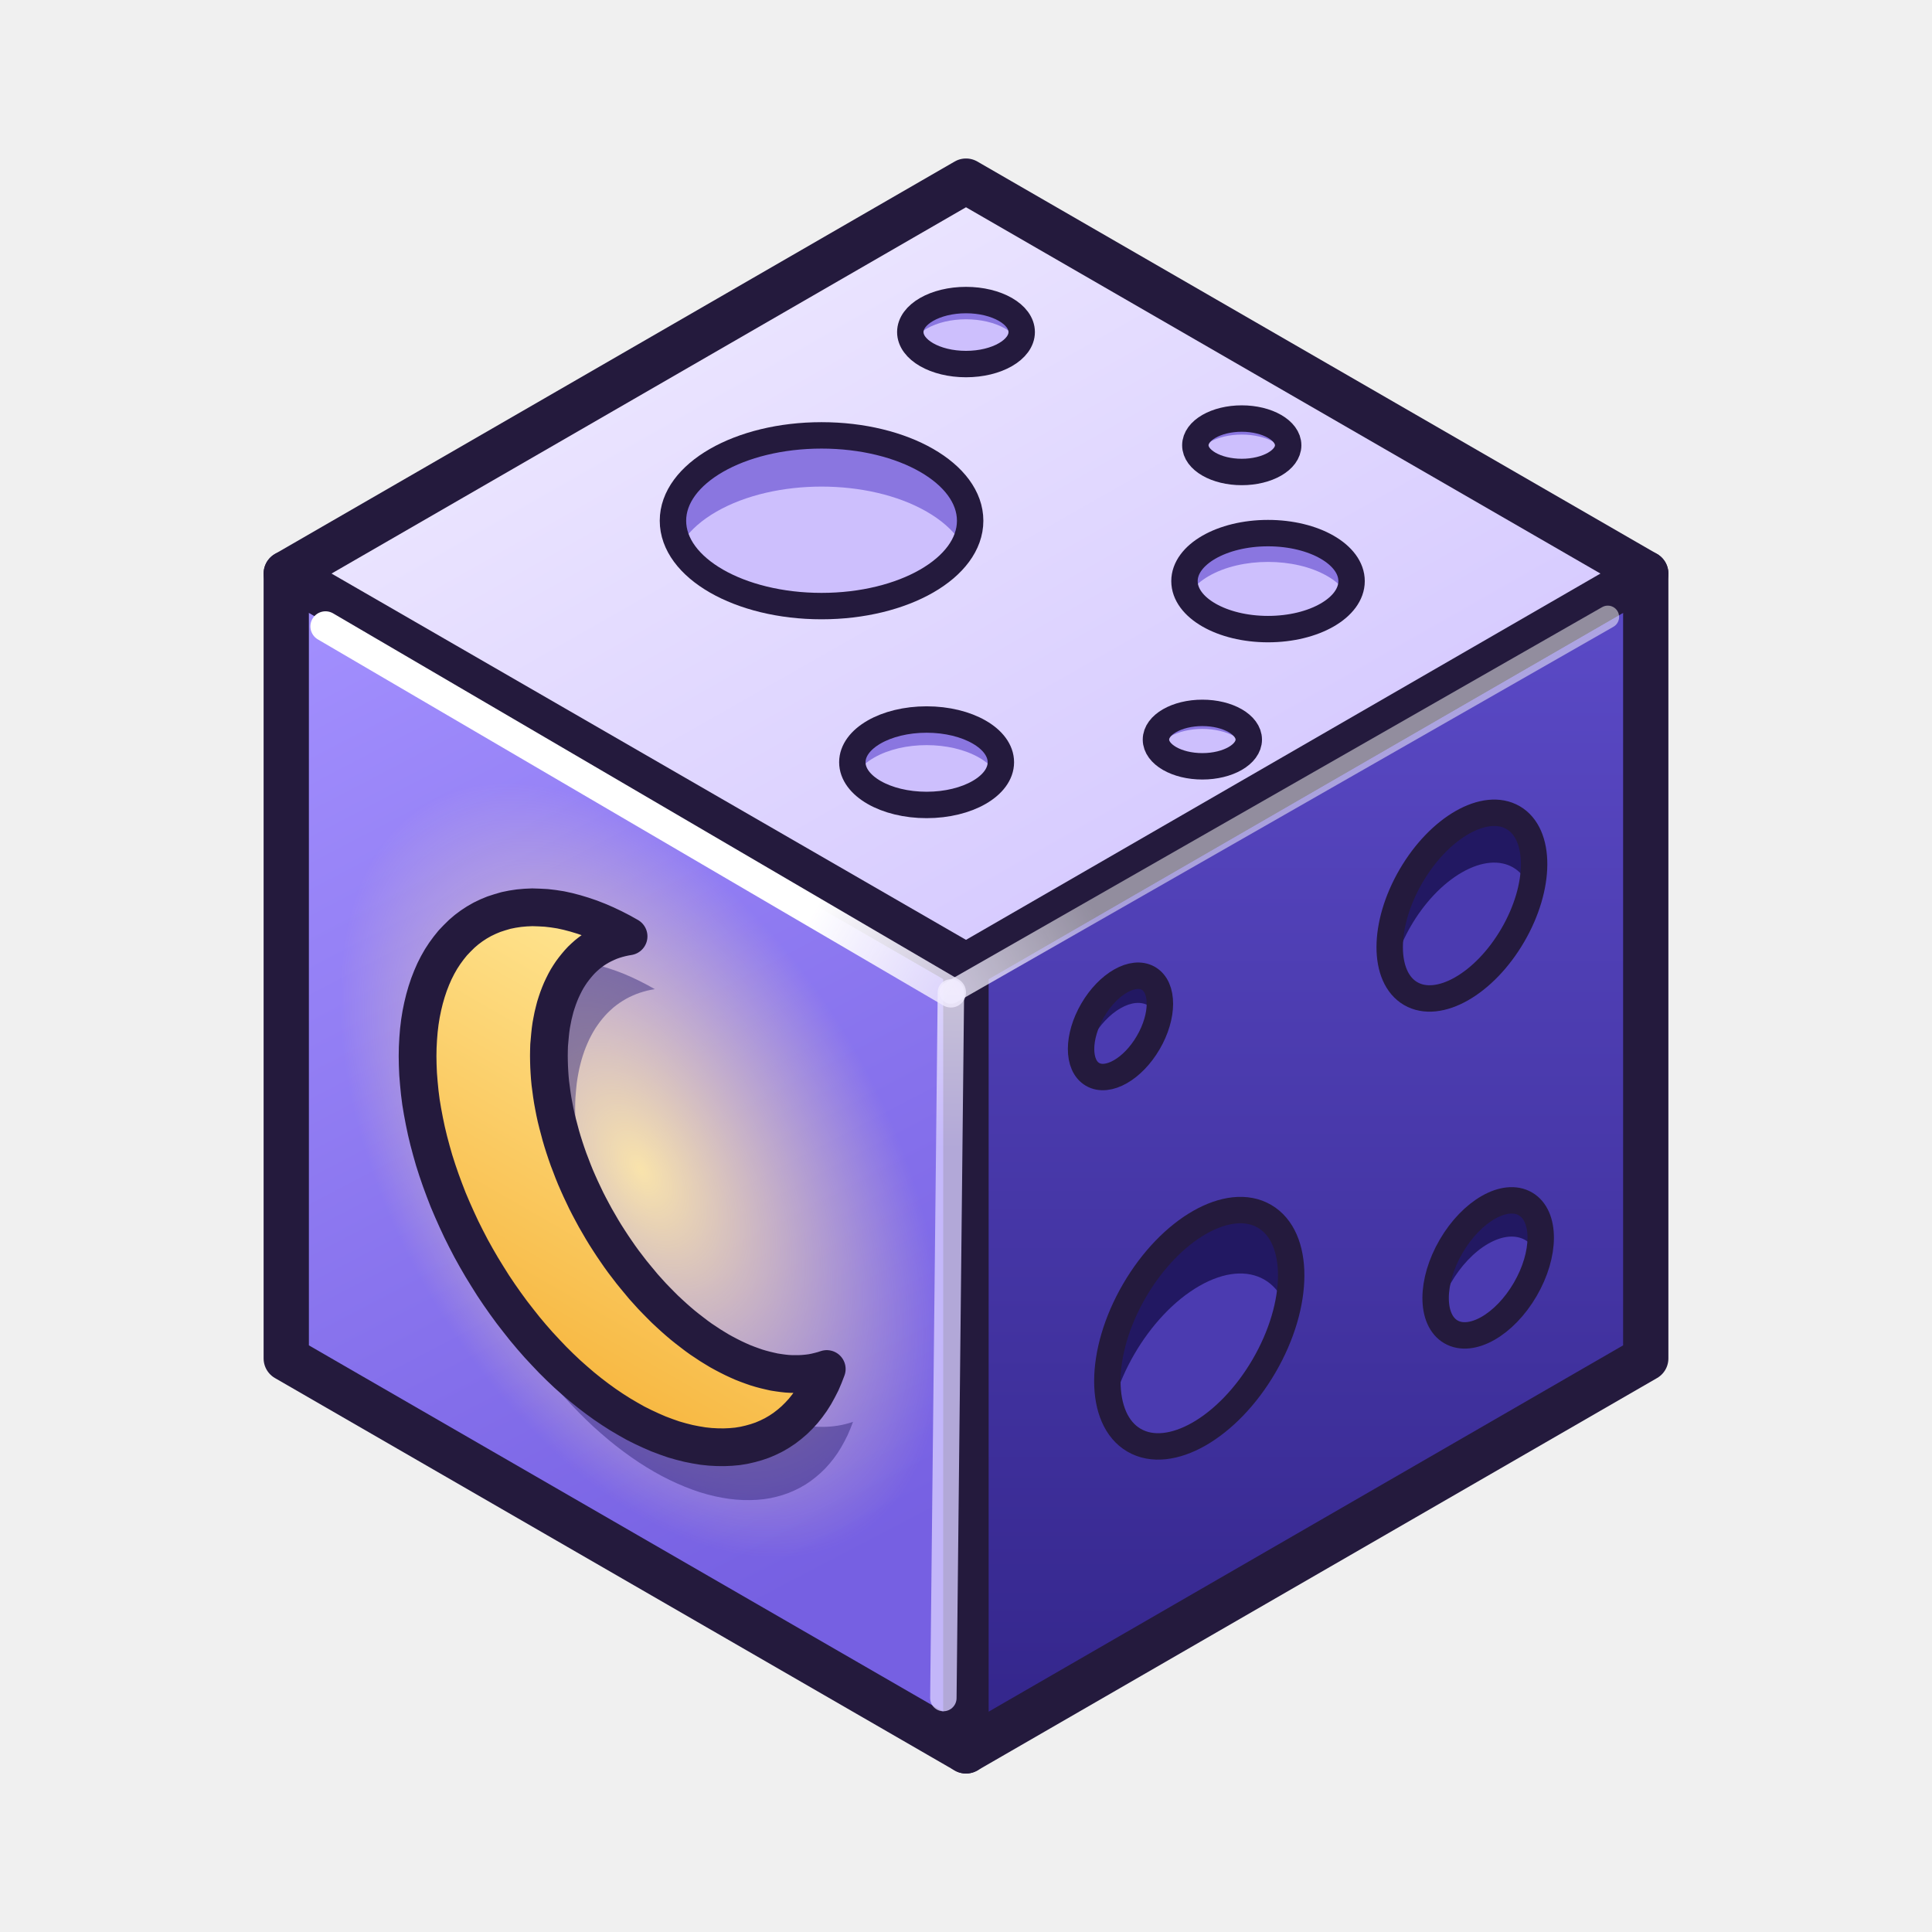
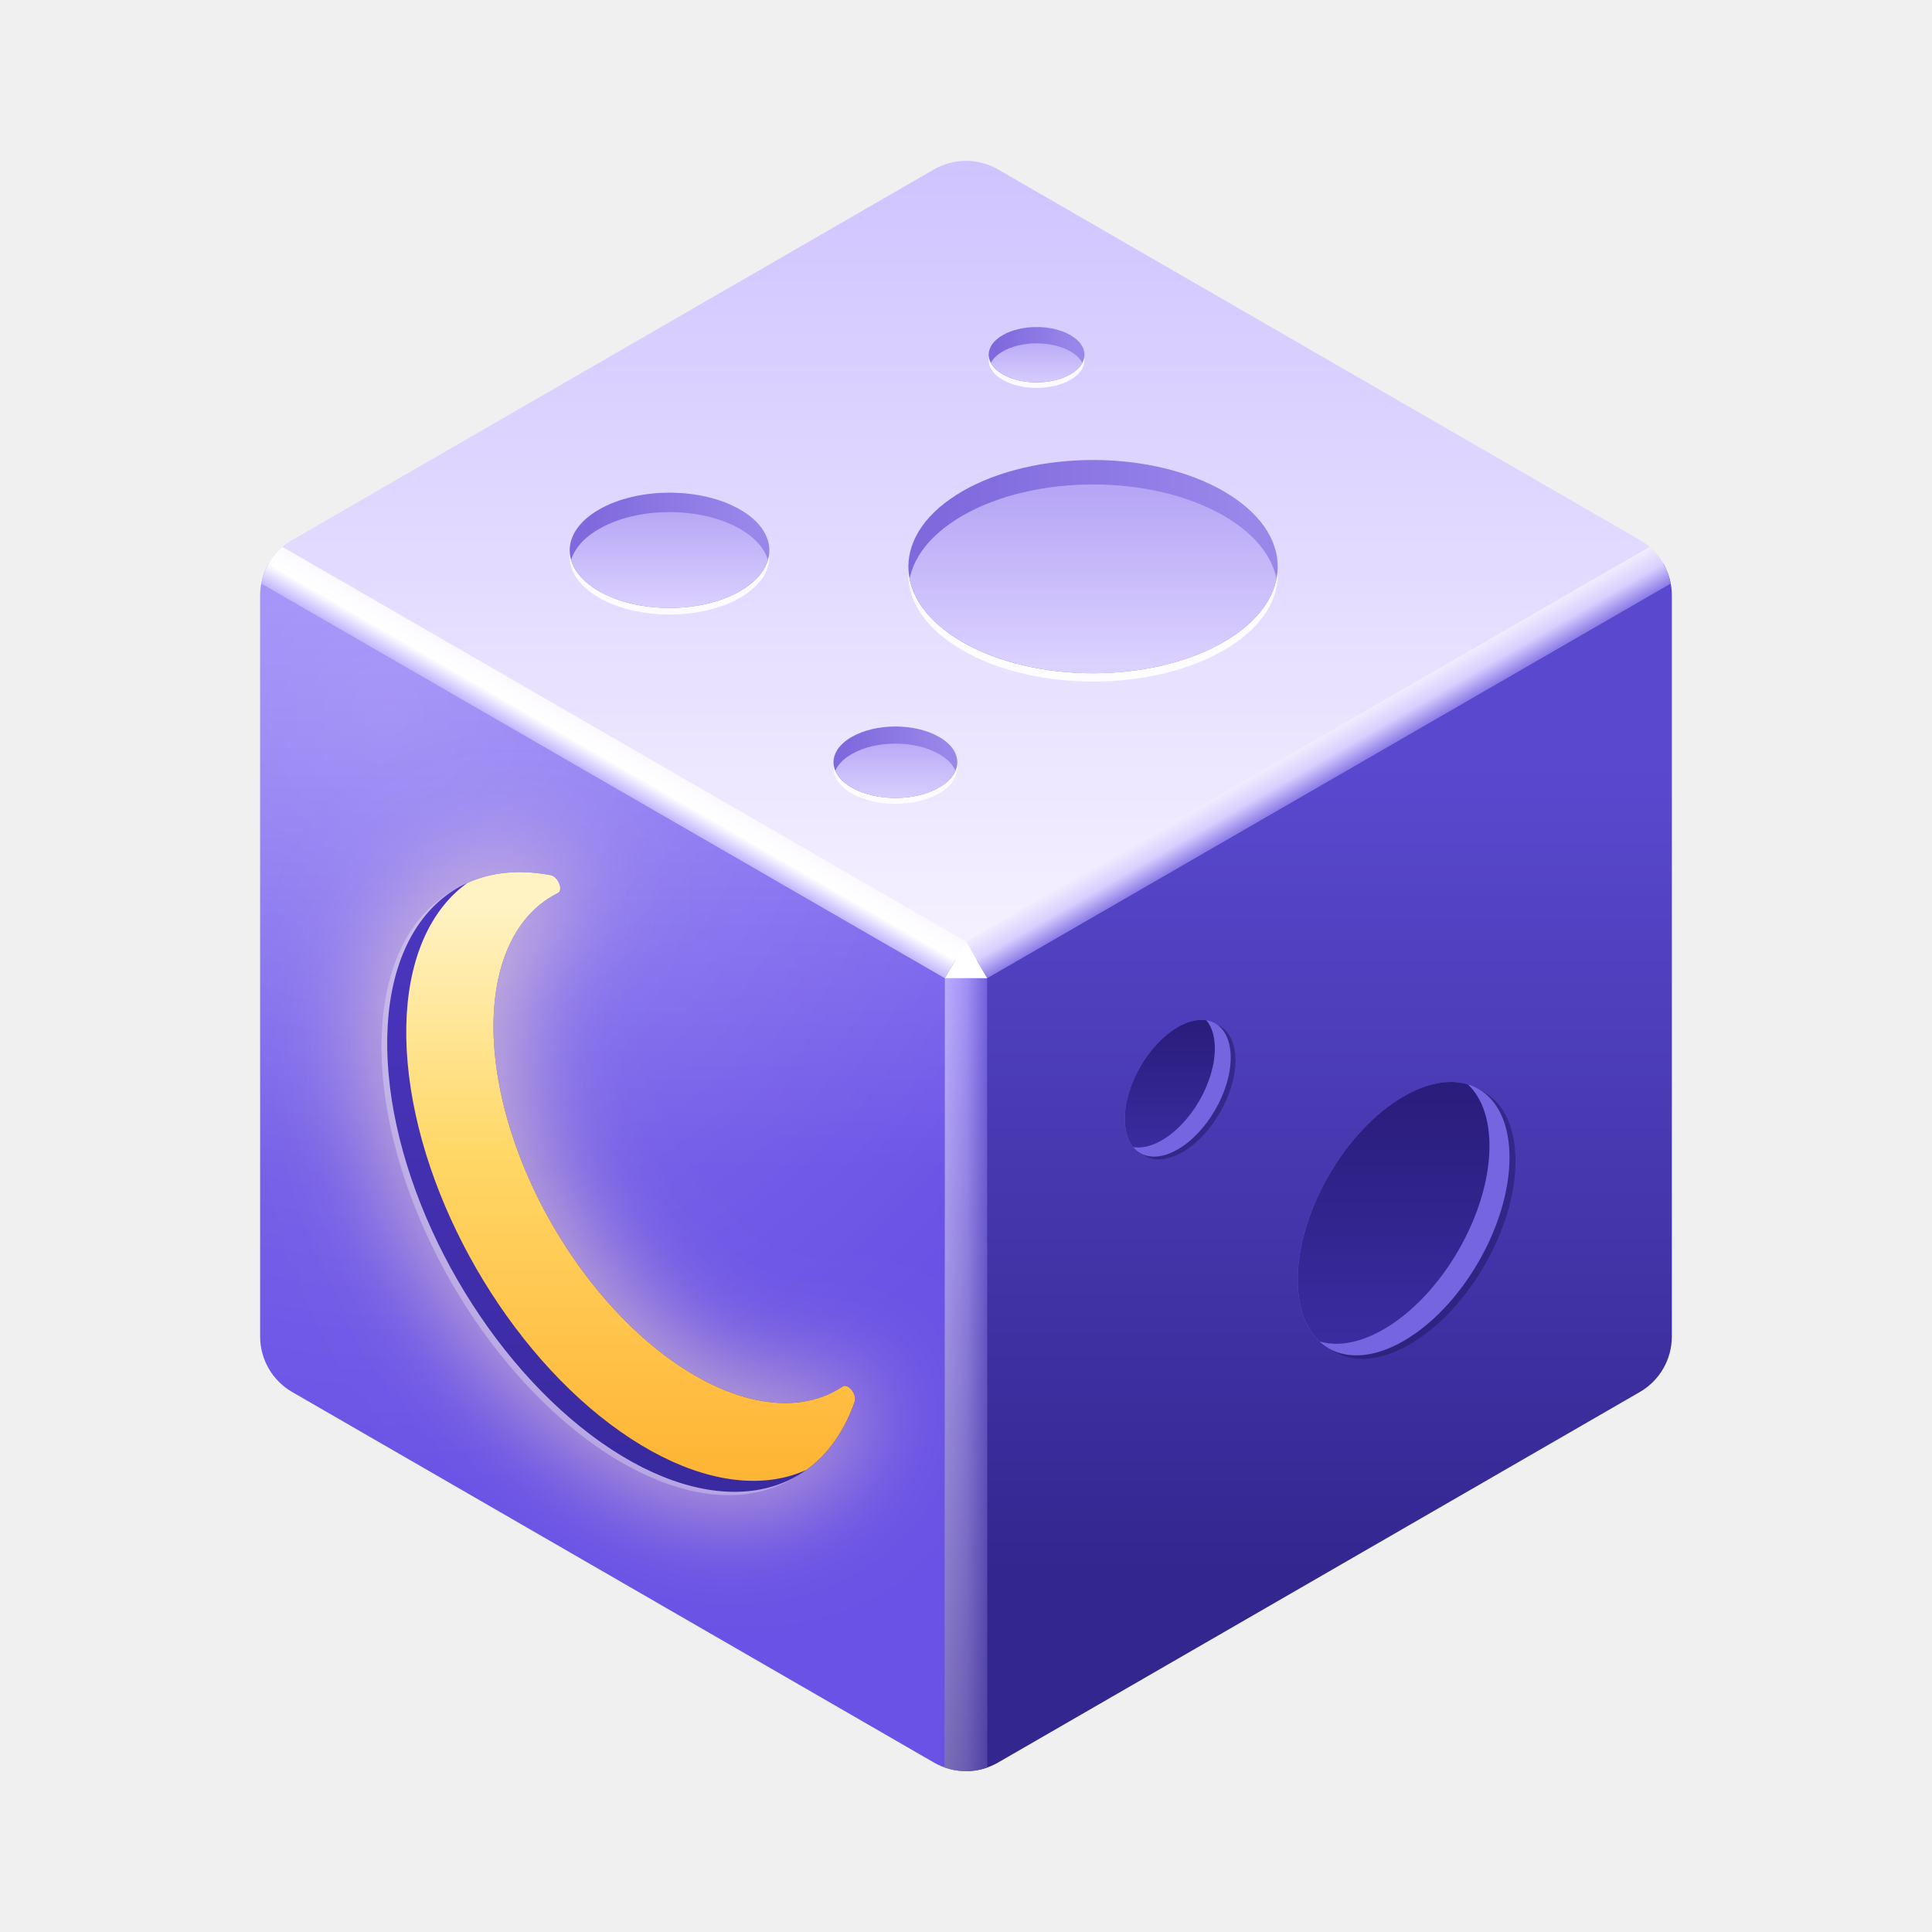
- <svg xmlns="http://www.w3.org/2000/svg" viewBox="0 0 256 256" width="256" height="256">
+ <svg xmlns="http://www.w3.org/2000/svg" viewBox="0 0 1024 1024" width="1024" height="1024">
  <defs>
-     <linearGradient id="t" x1="0" y1="0" x2="1" y2="1">
-       <stop offset="0" stop-color="#f4f0ff" />
-       <stop offset="1" stop-color="#cdbfff" />
+     <clipPath id="sil">
+       <path d="M495 89.81A34 34 0 0 1 529 89.81L869.12 286.19A34 34 0 0 1 886.12 315.63L886.12 708.37A34 34 0 0 1 869.12 737.81L529 934.19A34 34 0 0 1 495 934.19L154.88 737.81A34 34 0 0 1 137.88 708.37L137.88 315.63A34 34 0 0 1 154.88 286.19Z" />
+     </clipPath>
+     <linearGradient id="gt" gradientUnits="userSpaceOnUse" x1="512" y1="80" x2="512" y2="512">
+       <stop offset="0" stop-color="#cfc3ff" />
+       <stop offset="1" stop-color="#f6f2ff" />
    </linearGradient>
-     <linearGradient id="l" x1="0" y1="0" x2=".3" y2="1">
-       <stop offset="0" stop-color="#a491ff" />
-       <stop offset="1" stop-color="#7660e2" />
+     <linearGradient id="gl" gradientUnits="userSpaceOnUse" x1="324.94" y1="188" x2="324.94" y2="620">
+       <stop offset="0" stop-color="#a593ff" />
+       <stop offset="1" stop-color="#6a52e6" />
    </linearGradient>
-     <linearGradient id="r" x1="0" y1="0" x2="0" y2="1">
-       <stop offset="0" stop-color="#5c4bc8" />
-       <stop offset="1" stop-color="#33258a" />
+     <linearGradient id="gr" gradientUnits="userSpaceOnUse" x1="699.06" y1="404" x2="699.06" y2="836">
+       <stop offset="0" stop-color="#5a49cf" />
+       <stop offset="1" stop-color="#33268f" />
    </linearGradient>
-     <radialGradient id="glow">
-       <stop offset="0" stop-color="#ffe9a8" stop-opacity=".95" />
-       <stop offset="1" stop-color="#ffe9a8" stop-opacity="0" />
+     <radialGradient id="sheen" gradientUnits="userSpaceOnUse" cx="205.22" cy="378.08" r="410.4">
+       <stop offset="0" stop-color="#ffffff" stop-opacity="0.22" />
+       <stop offset="1" stop-color="#ffffff" stop-opacity="0" />
    </radialGradient>
-     <linearGradient id="mg" gradientUnits="userSpaceOnUse" gradientTransform="matrix(0.87 0.5 0 1 37.93 76)" x1="0" y1="22" x2="0" y2="86">
-       <stop offset="0" stop-color="#ffe591" />
-       <stop offset="1" stop-color="#f7b740" />
+     <clipPath id="ct0">
+       <path d="M510.13 260.36C548.35 238.29 610.33 238.29 648.55 260.36C686.78 282.43 686.78 318.21 648.55 340.28C610.33 362.35 548.35 362.35 510.13 340.28C471.9 318.21 471.9 282.43 510.13 260.36Z" />
+     </clipPath>
+     <linearGradient id="cf0" gradientUnits="userSpaceOnUse" x1="579.34" y1="260.36" x2="579.34" y2="353.24">
+       <stop offset="0" stop-color="#b6a6f5" />
+       <stop offset="1" stop-color="#dcd2ff" />
    </linearGradient>
-     <radialGradient id="sh">
-       <stop offset="0" stop-color="#241a3d" stop-opacity=".4" />
-       <stop offset="1" stop-color="#241a3d" stop-opacity="0" />
-     </radialGradient>
-     <linearGradient id="g1" gradientUnits="userSpaceOnUse" x1="126" y1="131.5" x2="43.13" y2="83">
-       <stop offset="0" stop-color="#f1ecff" stop-opacity=".8" />
-       <stop offset=".22" stop-color="#fff" stop-opacity="1" />
+     <linearGradient id="cw0" gradientUnits="userSpaceOnUse" x1="499.42" y1="300.32" x2="659.26" y2="300.32">
+       <stop offset="0" stop-color="#7f69dd" />
+       <stop offset="1" stop-color="#9a87ea" />
    </linearGradient>
-     <linearGradient id="g2" gradientUnits="userSpaceOnUse" x1="126" y1="131.5" x2="213.04" y2="81.75">
-       <stop offset="0" stop-color="#f1ecff" stop-opacity=".8" />
-       <stop offset=".22" stop-color="#fff" stop-opacity="0.5" />
+     <clipPath id="ct1">
+       <path d="M317.46 270.08C338.12 258.15 371.62 258.15 392.28 270.08C412.94 282.01 412.94 301.35 392.28 313.28C371.62 325.21 338.12 325.21 317.46 313.28C296.79 301.35 296.79 282.01 317.46 270.08Z" />
+     </clipPath>
+     <linearGradient id="cf1" gradientUnits="userSpaceOnUse" x1="354.87" y1="270.08" x2="354.87" y2="323.56">
+       <stop offset="0" stop-color="#b6a6f5" />
+       <stop offset="1" stop-color="#dcd2ff" />
    </linearGradient>
-     <linearGradient id="g3" gradientUnits="userSpaceOnUse" x1="126" y1="131.5" x2="125" y2="225">
-       <stop offset="0" stop-color="#f1ecff" stop-opacity=".8" />
-       <stop offset=".22" stop-color="#d6ccff" stop-opacity="0.8" />
+     <linearGradient id="cw1" gradientUnits="userSpaceOnUse" x1="311.67" y1="291.68" x2="398.07" y2="291.68">
+       <stop offset="0" stop-color="#7f69dd" />
+       <stop offset="1" stop-color="#9a87ea" />
+     </linearGradient>
+     <clipPath id="ct2">
+       <path d="M451.39 390.61C464.2 383.21 484.97 383.21 497.78 390.61C510.59 398 510.59 410 497.78 417.39C484.97 424.79 464.2 424.79 451.39 417.39C438.58 410 438.58 398 451.39 390.61Z" />
+     </clipPath>
+     <linearGradient id="cf2" gradientUnits="userSpaceOnUse" x1="474.59" y1="390.61" x2="474.59" y2="426.47">
+       <stop offset="0" stop-color="#b6a6f5" />
+       <stop offset="1" stop-color="#dcd2ff" />
+     </linearGradient>
+     <linearGradient id="cw2" gradientUnits="userSpaceOnUse" x1="447.8" y1="404" x2="501.37" y2="404">
+       <stop offset="0" stop-color="#7f69dd" />
+       <stop offset="1" stop-color="#9a87ea" />
+     </linearGradient>
+     <clipPath id="ct3">
+       <path d="M531.45 177.63C541.37 171.91 557.45 171.91 567.37 177.63C577.29 183.36 577.29 192.64 567.37 198.37C557.45 204.09 541.37 204.09 531.45 198.37C521.54 192.64 521.54 183.36 531.45 177.63Z" />
+     </clipPath>
+     <linearGradient id="cf3" gradientUnits="userSpaceOnUse" x1="549.41" y1="177.63" x2="549.41" y2="207.01">
+       <stop offset="0" stop-color="#b6a6f5" />
+       <stop offset="1" stop-color="#dcd2ff" />
+     </linearGradient>
+     <linearGradient id="cw3" gradientUnits="userSpaceOnUse" x1="528.68" y1="188" x2="570.15" y2="188">
+       <stop offset="0" stop-color="#7f69dd" />
+       <stop offset="1" stop-color="#9a87ea" />
+     </linearGradient>
+     <clipPath id="cr0">
+       <path d="M800.07 613.52C800.07 649.31 774.95 692.83 743.96 710.72C712.96 728.61 687.84 714.11 687.84 678.32C687.84 642.53 712.96 599.01 743.96 581.12C774.95 563.23 800.07 577.73 800.07 613.52Z" />
+     </clipPath>
+     <linearGradient id="rf0" gradientUnits="userSpaceOnUse" x1="743.96" y1="581.12" x2="743.96" y2="710.72">
+       <stop offset="0" stop-color="#2a1d7c" />
+       <stop offset="1" stop-color="#3a2ca0" />
+     </linearGradient>
+     <clipPath id="cr1">
+       <path d="M652.3 560.6C652.3 578.49 639.73 600.25 624.24 609.2C608.74 618.15 596.18 610.89 596.18 593C596.18 575.11 608.74 553.35 624.24 544.4C639.73 535.45 652.3 542.71 652.3 560.6Z" />
+     </clipPath>
+     <linearGradient id="rf1" gradientUnits="userSpaceOnUse" x1="624.24" y1="544.4" x2="624.24" y2="609.2">
+       <stop offset="0" stop-color="#2a1d7c" />
+       <stop offset="1" stop-color="#3a2ca0" />
+     </linearGradient>
+     <clipPath id="lf">
+       <polygon points="512,512 137.88,296 137.88,728 512,944" />
+     </clipPath>
+     <filter id="bloom" x="0" y="0" width="1024" height="1024" filterUnits="userSpaceOnUse">
+       <feGaussianBlur stdDeviation="28.08" />
+     </filter>
+     <clipPath id="cm">
+       <path d="M292.01 463.88C235.34 453.08 199.53 496.94 205.96 569.26C212.39 641.59 259.32 722.88 318.74 764.61C378.16 806.34 434.04 797.26 453.03 742.78C453.59 741.17 452.91 738.66 451.39 736.75C449.88 734.83 447.94 734.04 446.74 734.84C420.13 752.61 379.96 743.1 342.04 710.06C304.12 677.01 274.51 625.72 264.85 576.36C255.2 527 267.05 487.46 295.74 473.3C297.03 472.66 297.31 470.58 296.41 468.31C295.51 466.04 293.68 464.2 292.01 463.88Z" />
+     </clipPath>
+     <linearGradient id="mw" gradientUnits="userSpaceOnUse" x1="332.42" y1="479.6" x2="332.42" y2="773.36">
+       <stop offset="0" stop-color="#4b36c0" />
+       <stop offset="1" stop-color="#3a2aa0" />
+     </linearGradient>
+     <linearGradient id="mf" gradientUnits="userSpaceOnUse" x1="332.42" y1="479.6" x2="332.42" y2="773.36">
+       <stop offset="0" stop-color="#fff3c4" />
+       <stop offset="0.45" stop-color="#ffd766" />
+       <stop offset="1" stop-color="#ffb637" />
+     </linearGradient>
+     <linearGradient id="bl" gradientUnits="userSpaceOnUse" x1="512" y1="499.04" x2="500.78" y2="518.48">
+       <stop offset="0" stop-color="#fbf9ff" />
+       <stop offset="0.5" stop-color="#ffffff" />
+       <stop offset="1" stop-color="#c3b6ff" />
+     </linearGradient>
+     <linearGradient id="br" gradientUnits="userSpaceOnUse" x1="512" y1="499.04" x2="523.22" y2="518.48">
+       <stop offset="0" stop-color="#f1ecff" />
+       <stop offset="0.5" stop-color="#d9cfff" />
+       <stop offset="1" stop-color="#8b7be6" />
+     </linearGradient>
+     <linearGradient id="bd" gradientUnits="userSpaceOnUse" x1="500.78" y1="518.48" x2="523.22" y2="518.48">
+       <stop offset="0" stop-color="#bdaeff" />
+       <stop offset="0.5" stop-color="#a493f7" />
+       <stop offset="1" stop-color="#7362dc" />
+     </linearGradient>
+     <linearGradient id="bdv" gradientUnits="userSpaceOnUse" x1="512" y1="512" x2="512" y2="944">
+       <stop offset="0" stop-color="#1b1250" stop-opacity="0" />
+       <stop offset="1" stop-color="#1b1250" stop-opacity="0.42" />
    </linearGradient>
  </defs>
-   <polygon points="37.93,76 128,128 128,232 37.93,180" fill="url(#l)" stroke="#241a3d" stroke-width="6" stroke-linejoin="round" />
-   <polygon points="218.07,76 128,128 128,232 218.07,180" fill="url(#r)" stroke="#241a3d" stroke-width="6" stroke-linejoin="round" />
-   <polygon points="128,24 218.07,76 128,128 37.93,76" fill="url(#t)" stroke="#241a3d" stroke-width="6" stroke-linejoin="round" />
-   <g transform="matrix(0.87 0.5 -0.87 0.5 128 24)">
-     <clipPath id="ct0">
-       <circle cx="34" cy="56" r="16" />
-     </clipPath>
-     <circle cx="34" cy="56" r="16" fill="#8a76e0" />
-     <circle cx="40.79" cy="62.79" r="16" fill="#cdbffd" clip-path="url(#ct0)" />
-     <clipPath id="ct1">
-       <circle cx="76" cy="30" r="9" />
-     </clipPath>
-     <circle cx="76" cy="30" r="9" fill="#8a76e0" />
-     <circle cx="79.82" cy="33.82" r="9" fill="#cdbffd" clip-path="url(#ct1)" />
-     <clipPath id="ct2">
-       <circle cx="74" cy="80" r="8" />
-     </clipPath>
-     <circle cx="74" cy="80" r="8" fill="#8a76e0" />
-     <circle cx="77.39" cy="83.39" r="8" fill="#cdbffd" clip-path="url(#ct2)" />
-     <clipPath id="ct3">
-       <circle cx="20" cy="20" r="6" />
-     </clipPath>
-     <circle cx="20" cy="20" r="6" fill="#8a76e0" />
-     <circle cx="22.55" cy="22.55" r="6" fill="#cdbffd" clip-path="url(#ct3)" />
-     <clipPath id="ct4">
-       <circle cx="56" cy="14" r="5" />
-     </clipPath>
-     <circle cx="56" cy="14" r="5" fill="#8a76e0" />
-     <circle cx="58.12" cy="16.12" r="5" fill="#cdbffd" clip-path="url(#ct4)" />
-     <clipPath id="ct5">
-       <circle cx="92" cy="56" r="5" />
-     </clipPath>
-     <circle cx="92" cy="56" r="5" fill="#8a76e0" />
-     <circle cx="94.12" cy="58.12" r="5" fill="#cdbffd" clip-path="url(#ct5)" />
+   <g clip-path="url(#sil)">
+     <polygon points="512,512 137.88,296 512,80 886.12,296" fill="url(#gt)" />
+     <polygon points="512,512 137.88,296 137.88,728 512,944" fill="url(#gl)" />
+     <polygon points="512,512 886.12,296 886.12,728 512,944" fill="url(#gr)" />
+     <polygon points="512,512 137.88,296 137.88,728 512,944" fill="url(#sheen)" />
+     <path d="M510.13 264.77C548.35 242.7 610.33 242.7 648.55 264.77C686.78 286.84 686.78 322.62 648.55 344.69C610.33 366.76 548.35 366.76 510.13 344.69C471.9 322.62 471.9 286.84 510.13 264.77Z" fill="#ffffff" opacity=".9" />
+     <path d="M510.13 260.36C548.35 238.29 610.33 238.29 648.55 260.36C686.78 282.43 686.78 318.21 648.55 340.28C610.33 362.35 548.35 362.35 510.13 340.28C471.9 318.21 471.9 282.43 510.13 260.36Z" fill="url(#cw0)" />
+     <path d="M510.13 273.32C548.35 251.25 610.33 251.25 648.55 273.32C686.78 295.39 686.78 331.17 648.55 353.24C610.33 375.31 548.35 375.31 510.13 353.24C471.9 331.17 471.9 295.39 510.13 273.32Z" fill="url(#cf0)" clip-path="url(#ct0)" />
+     <path d="M317.46 273.58C338.12 261.65 371.62 261.65 392.28 273.58C412.94 285.5 412.94 304.85 392.28 316.78C371.62 328.7 338.12 328.7 317.46 316.78C296.79 304.85 296.79 285.5 317.46 273.58Z" fill="#ffffff" opacity=".9" />
+     <path d="M317.46 270.08C338.12 258.15 371.62 258.15 392.28 270.08C412.94 282.01 412.94 301.35 392.28 313.28C371.62 325.21 338.12 325.21 317.46 313.28C296.79 301.35 296.79 282.01 317.46 270.08Z" fill="url(#cw1)" />
+     <path d="M317.46 280.36C338.12 268.43 371.62 268.43 392.28 280.36C412.94 292.29 412.94 311.63 392.28 323.56C371.62 335.49 338.12 335.49 317.46 323.56C296.79 311.63 296.79 292.29 317.46 280.36Z" fill="url(#cf1)" clip-path="url(#ct1)" />
+     <path d="M451.39 393.7C464.2 386.3 484.97 386.3 497.78 393.7C510.59 401.09 510.59 413.08 497.78 420.48C484.97 427.88 464.2 427.88 451.39 420.48C438.58 413.08 438.58 401.09 451.39 393.7Z" fill="#ffffff" opacity=".9" />
+     <path d="M451.39 390.61C464.2 383.21 484.97 383.21 497.78 390.61C510.59 398 510.59 410 497.78 417.39C484.97 424.79 464.2 424.79 451.39 417.39C438.58 410 438.58 398 451.39 390.61Z" fill="url(#cw2)" />
+     <path d="M451.39 399.69C464.2 392.29 484.97 392.29 497.78 399.69C510.59 407.09 510.59 419.08 497.78 426.47C484.97 433.87 464.2 433.87 451.39 426.47C438.58 419.08 438.58 407.09 451.39 399.69Z" fill="url(#cf2)" clip-path="url(#ct2)" />
+     <path d="M531.45 180.57C541.37 174.84 557.45 174.84 567.37 180.57C577.29 186.3 577.29 195.58 567.37 201.31C557.45 207.03 541.37 207.03 531.45 201.31C521.54 195.58 521.54 186.3 531.45 180.57Z" fill="#ffffff" opacity=".9" />
+     <path d="M531.45 177.63C541.37 171.91 557.45 171.91 567.37 177.63C577.29 183.36 577.29 192.64 567.37 198.37C557.45 204.09 541.37 204.09 531.45 198.37C521.54 192.64 521.54 183.36 531.45 177.63Z" fill="url(#cw3)" />
+     <path d="M531.45 186.27C541.37 180.55 557.45 180.55 567.37 186.27C577.29 192 577.29 201.28 567.37 207.01C557.45 212.74 541.37 212.74 531.45 207.01C521.54 201.28 521.54 192 531.45 186.27Z" fill="url(#cf3)" clip-path="url(#ct3)" />
+     <path d="M803.26 615.36C803.26 651.15 778.14 694.67 747.15 712.56C716.15 730.46 691.03 715.95 691.03 680.16C691.03 644.37 716.15 600.86 747.15 582.96C778.14 565.07 803.26 579.57 803.26 615.36Z" fill="#1f155f" opacity=".5" />
+     <path d="M800.07 613.52C800.07 649.31 774.95 692.83 743.96 710.72C712.96 728.61 687.84 714.11 687.84 678.32C687.84 642.53 712.96 599.01 743.96 581.12C774.95 563.23 800.07 577.73 800.07 613.52Z" fill="#7565e0" />
+     <path d="M789.45 607.38C789.45 643.17 764.32 686.69 733.33 704.58C702.33 722.48 677.21 707.97 677.21 672.18C677.21 636.4 702.33 592.88 733.33 574.98C764.32 557.09 789.45 571.6 789.45 607.38Z" fill="url(#rf0)" clip-path="url(#cr0)" />
+     <path d="M654.82 562.06C654.82 579.95 642.25 601.71 626.76 610.66C611.26 619.6 598.7 612.35 598.7 594.46C598.7 576.56 611.26 554.8 626.76 545.86C642.25 536.91 654.82 544.16 654.82 562.06Z" fill="#1f155f" opacity=".5" />
+     <path d="M652.3 560.6C652.3 578.49 639.73 600.25 624.24 609.2C608.74 618.15 596.18 610.89 596.18 593C596.18 575.11 608.74 553.35 624.24 544.4C639.73 535.45 652.3 542.71 652.3 560.6Z" fill="#7565e0" />
+     <path d="M643.89 555.75C643.89 573.64 631.33 595.4 615.84 604.35C600.34 613.3 587.78 606.04 587.78 588.15C587.78 570.26 600.34 548.5 615.84 539.55C631.33 530.6 643.89 537.86 643.89 555.75Z" fill="url(#rf1)" clip-path="url(#cr1)" />
+     <g clip-path="url(#lf)">
+       <path d="M292.01 463.88C235.34 453.08 199.53 496.94 205.96 569.26C212.39 641.59 259.32 722.88 318.74 764.61C378.16 806.34 434.04 797.26 453.03 742.78C453.59 741.17 452.91 738.66 451.39 736.75C449.88 734.83 447.94 734.04 446.74 734.84C420.13 752.61 379.96 743.1 342.04 710.06C304.12 677.01 274.51 625.72 264.85 576.36C255.2 527 267.05 487.46 295.74 473.3C297.03 472.66 297.31 470.58 296.41 468.31C295.51 466.04 293.68 464.2 292.01 463.88Z" fill="#ffe6c4" stroke="#ffe6c4" stroke-width="16.85" stroke-linejoin="round" opacity="0.6" filter="url(#bloom)" />
+     </g>
+     <path d="M288.98 465.63C232.31 454.83 196.5 498.69 202.93 571.01C209.36 643.34 256.29 724.63 315.71 766.36C375.13 808.09 431.01 799.01 450 744.53C450.56 742.92 449.88 740.41 448.36 738.5C446.85 736.58 444.91 735.79 443.71 736.59C417.1 754.36 376.93 744.85 339.01 711.81C301.09 678.76 271.47 627.47 261.82 578.11C252.17 528.75 264.02 489.21 292.71 475.05C294 474.41 294.28 472.33 293.38 470.06C292.48 467.79 290.65 465.95 288.98 465.63Z" fill="#ffffff" opacity="0.28" />
+     <path d="M292.01 463.88C235.34 453.08 199.53 496.94 205.96 569.26C212.39 641.59 259.32 722.88 318.74 764.61C378.16 806.34 434.04 797.26 453.03 742.78C453.59 741.17 452.91 738.66 451.39 736.75C449.88 734.83 447.94 734.04 446.74 734.84C420.13 752.61 379.96 743.1 342.04 710.06C304.12 677.01 274.51 625.72 264.85 576.36C255.2 527 267.05 487.46 295.74 473.3C297.03 472.66 297.31 470.58 296.41 468.31C295.51 466.04 293.68 464.2 292.01 463.88Z" fill="url(#mw)" />
+     <path d="M302.11 458.05C245.44 447.25 209.63 491.11 216.06 563.43C222.49 635.76 269.42 717.05 328.84 758.78C388.26 800.51 444.14 791.42 463.13 736.95C463.69 735.34 463.01 732.83 461.5 730.91C459.98 729 458.04 728.21 456.84 729.01C430.23 746.77 390.07 737.27 352.14 704.22C314.22 671.18 284.61 619.89 274.95 570.53C265.3 521.16 277.15 481.63 305.84 467.46C307.13 466.83 307.41 464.75 306.52 462.48C305.62 460.21 303.78 458.36 302.11 458.05Z" fill="url(#mf)" clip-path="url(#cm)" />
+     <polygon points="512,499.04 500.78,518.48 137.88,308.96 137.88,296 149.1,289.52" fill="url(#bl)" />
+     <polygon points="512,499.04 523.22,518.48 886.12,308.96 886.12,296 874.9,289.52" fill="url(#br)" />
+     <polygon points="500.78,518.48 523.22,518.48 523.22,937.52 512,944 500.78,937.52" fill="url(#bd)" />
+     <polygon points="500.78,518.48 523.22,518.48 523.22,937.52 512,944 500.78,937.52" fill="url(#bdv)" />
+     <polygon points="512,499.04 500.78,518.48 523.22,518.48" fill="#ffffff" />
  </g>
-   <ellipse cx="108.86" cy="69" rx="19.69" ry="11.31" fill="none" stroke="#241a3d" stroke-width="3.5" />
-   <ellipse cx="168.02" cy="77" rx="11.07" ry="6.36" fill="none" stroke="#241a3d" stroke-width="3.5" />
-   <ellipse cx="122.78" cy="101" rx="9.84" ry="5.66" fill="none" stroke="#241a3d" stroke-width="3.5" />
-   <ellipse cx="128" cy="44" rx="7.38" ry="4.24" fill="none" stroke="#241a3d" stroke-width="3.5" />
-   <ellipse cx="164.54" cy="59" rx="6.15" ry="3.54" fill="none" stroke="#241a3d" stroke-width="3.5" />
-   <ellipse cx="159.32" cy="98" rx="6.15" ry="3.54" fill="none" stroke="#241a3d" stroke-width="3.5" />
-   <g transform="matrix(-0.87 0.5 0 1 218.07 76)">
-     <clipPath id="cr0">
-       <circle cx="28" cy="30" r="11" />
-     </clipPath>
-     <circle cx="28" cy="30" r="11" fill="#221862" />
-     <circle cx="28" cy="36.6" r="11" fill="#4b3bb0" clip-path="url(#cr0)" />
-     <clipPath id="cr1">
-       <circle cx="68" cy="66" r="14" />
-     </clipPath>
-     <circle cx="68" cy="66" r="14" fill="#221862" />
-     <circle cx="68" cy="74.4" r="14" fill="#4b3bb0" clip-path="url(#cr1)" />
-     <clipPath id="cr2">
-       <circle cx="80" cy="20" r="6" />
-     </clipPath>
-     <circle cx="80" cy="20" r="6" fill="#221862" />
-     <circle cx="80" cy="23.6" r="6" fill="#4b3bb0" clip-path="url(#cr2)" />
-     <clipPath id="cr3">
-       <circle cx="24" cy="80" r="8" />
-     </clipPath>
-     <circle cx="24" cy="80" r="8" fill="#221862" />
-     <circle cx="24" cy="84.8" r="8" fill="#4b3bb0" clip-path="url(#cr3)" />
-   </g>
-   <ellipse cx="193.71" cy="120" rx="13.49" ry="7.8" transform="rotate(-59.77 193.71 120)" fill="none" stroke="#241a3d" stroke-width="3.5" />
-   <ellipse cx="158.91" cy="176" rx="17.17" ry="9.93" transform="rotate(-59.77 158.91 176)" fill="none" stroke="#241a3d" stroke-width="3.5" />
-   <ellipse cx="148.47" cy="136" rx="7.36" ry="4.26" transform="rotate(-59.77 148.47 136)" fill="none" stroke="#241a3d" stroke-width="3.5" />
-   <ellipse cx="197.19" cy="168" rx="9.81" ry="5.68" transform="rotate(-59.77 197.19 168)" fill="none" stroke="#241a3d" stroke-width="3.5" />
-   <g transform="matrix(0.87 0.5 0 1 37.93 76)">
-     <circle cx="54" cy="52" r="46" fill="url(#glow)" />
-   </g>
-   <g transform="matrix(0.87 0.5 0 1 37.93 76)">
-     <path d="M82.32 64.24 L81.92 65.35 L81.49 66.43 L81.01 67.5 L80.5 68.55 L79.95 69.59 L79.36 70.6 L78.73 71.59 L78.07 72.56 L77.37 73.5 L76.64 74.41 L75.88 75.3 L75.09 76.16 L74.26 76.99 L73.4 77.79 L72.52 78.56 L71.61 79.29 L70.67 79.99 L69.71 80.66 L68.72 81.29 L67.71 81.88 L66.68 82.43 L65.63 82.95 L64.56 83.43 L63.48 83.87 L62.37 84.27 L61.26 84.63 L60.13 84.95 L59 85.23 L57.85 85.46 L56.69 85.65 L55.53 85.8 L54.37 85.91 L53.2 85.98 L52.03 86 L50.86 85.98 L49.69 85.92 L48.52 85.81 L47.36 85.66 L46.2 85.47 L45.06 85.24 L43.92 84.96 L42.79 84.65 L41.68 84.29 L40.58 83.89 L39.49 83.45 L38.42 82.98 L37.37 82.46 L36.34 81.91 L35.33 81.31 L34.34 80.69 L33.38 80.02 L32.44 79.32 L31.52 78.59 L30.64 77.82 L29.78 77.03 L28.95 76.2 L28.15 75.34 L27.39 74.45 L26.66 73.54 L25.96 72.6 L25.3 71.63 L24.67 70.65 L24.08 69.63 L23.53 68.6 L23.01 67.55 L22.53 66.48 L22.1 65.4 L21.7 64.29 L21.34 63.18 L21.03 62.05 L20.76 60.91 L20.52 59.77 L20.33 58.61 L20.19 57.45 L20.08 56.28 L20.02 55.11 L20 53.94 L20.02 52.77 L20.09 51.6 L20.2 50.44 L20.35 49.28 L20.54 48.12 L20.78 46.97 L21.06 45.84 L21.38 44.71 L21.74 43.6 L22.14 42.5 L22.58 41.41 L23.06 40.34 L23.58 39.29 L24.14 38.26 L24.73 37.26 L25.36 36.27 L26.03 35.31 L26.73 34.37 L27.46 33.46 L28.23 32.57 L29.03 31.72 L29.86 30.89 L30.72 30.1 L31.61 29.34 L32.53 28.61 L33.47 27.91 L34.44 27.25 L35.43 26.63 L36.44 26.04 L37.47 25.49 L38.53 24.98 L39.6 24.5 L40.68 24.07 L41.79 23.67 L42.9 23.32 L44.03 23.01 L45.17 22.74 L46.32 22.51 L47.47 22.32 L48.64 22.18 L49.8 22.08 L50.97 22.02 L52.14 22 L51.55 22.38 L50.97 22.78 L50.4 23.2 L49.84 23.63 L49.29 24.08 L48.76 24.54 L48.24 25.01 L47.73 25.5 L47.23 26.01 L46.75 26.52 L46.28 27.05 L45.83 27.59 L45.39 28.15 L44.97 28.71 L44.56 29.29 L44.17 29.88 L43.8 30.47 L43.44 31.08 L43.09 31.7 L42.77 32.32 L42.46 32.96 L42.17 33.6 L41.9 34.25 L41.64 34.91 L41.4 35.58 L41.18 36.25 L40.98 36.92 L40.8 37.6 L40.63 38.29 L40.49 38.98 L40.36 39.68 L40.25 40.37 L40.17 41.07 L40.1 41.78 L40.04 42.48 L40.01 43.19 L40 43.89 L40.01 44.6 L40.03 45.3 L40.08 46.01 L40.14 46.71 L40.22 47.41 L40.33 48.11 L40.45 48.8 L40.59 49.5 L40.75 50.18 L40.92 50.87 L41.12 51.55 L41.33 52.22 L41.57 52.88 L41.82 53.55 L42.08 54.2 L42.37 54.84 L42.67 55.48 L42.99 56.11 L43.33 56.73 L43.68 57.34 L44.05 57.94 L44.44 58.53 L44.84 59.11 L45.26 59.68 L45.69 60.24 L46.14 60.78 L46.61 61.32 L47.08 61.84 L47.57 62.34 L48.08 62.84 L48.6 63.32 L49.13 63.78 L49.67 64.23 L50.23 64.67 L50.79 65.09 L51.37 65.49 L51.96 65.88 L52.56 66.26 L53.17 66.61 L53.79 66.95 L54.41 67.28 L55.05 67.58 L55.69 67.87 L56.35 68.14 L57 68.39 L57.67 68.63 L58.34 68.85 L59.02 69.05 L59.7 69.23 L60.39 69.39 L61.08 69.53 L61.78 69.65 L62.47 69.76 L63.17 69.85 L63.88 69.91 L64.58 69.96 L65.29 69.99 L65.99 70 L66.7 69.99 L67.4 69.96 L68.11 69.91 L68.81 69.85 L69.51 69.76 L70.21 69.66 L70.9 69.53 L71.59 69.39 L72.28 69.23 L72.96 69.05 L73.64 68.85 L74.31 68.64 L74.98 68.4 L75.64 68.15 L76.29 67.88 L76.93 67.59 L77.57 67.28 L78.2 66.96 L78.82 66.62 L79.43 66.26 L80.03 65.89 L80.62 65.5 L81.19 65.1 L81.76 64.68Z" transform="translate(4 5)" fill="#2a1f72" opacity=".45" />
-   </g>
-   <path d="M109.55 181.4 L109.2 182.31 L108.83 183.18 L108.41 184 L107.97 184.8 L107.49 185.56 L106.97 186.28 L106.43 186.96 L105.85 187.59 L105.24 188.19 L104.61 188.73 L103.95 189.24 L103.26 189.7 L102.54 190.12 L101.79 190.49 L101.02 190.82 L100.23 191.09 L99.41 191.32 L98.58 191.51 L97.72 191.65 L96.84 191.73 L95.94 191.77 L95.03 191.76 L94.1 191.71 L93.16 191.61 L92.19 191.45 L91.23 191.26 L90.24 191.01 L89.26 190.73 L88.26 190.38 L87.25 190 L86.24 189.56 L85.23 189.09 L84.21 188.58 L83.2 188.01 L82.18 187.41 L81.16 186.76 L80.14 186.07 L79.13 185.34 L78.12 184.57 L77.13 183.77 L76.14 182.92 L75.16 182.05 L74.19 181.13 L73.23 180.18 L72.29 179.19 L71.36 178.19 L70.44 177.14 L69.55 176.08 L68.67 174.97 L67.81 173.86 L66.97 172.71 L66.15 171.54 L65.35 170.35 L64.59 169.14 L63.84 167.92 L63.12 166.68 L62.42 165.42 L61.76 164.15 L61.12 162.87 L60.52 161.58 L59.94 160.28 L59.39 158.99 L58.88 157.67 L58.4 156.37 L57.95 155.06 L57.53 153.75 L57.16 152.45 L56.81 151.14 L56.5 149.85 L56.23 148.56 L55.99 147.29 L55.78 146.03 L55.62 144.78 L55.5 143.55 L55.4 142.32 L55.35 141.12 L55.33 139.94 L55.35 138.78 L55.41 137.65 L55.5 136.54 L55.63 135.45 L55.8 134.39 L56.01 133.36 L56.25 132.37 L56.53 131.4 L56.84 130.47 L57.19 129.57 L57.57 128.7 L57.99 127.87 L58.44 127.08 L58.93 126.33 L59.45 125.62 L59.99 124.95 L60.58 124.33 L61.19 123.73 L61.82 123.19 L62.49 122.69 L63.19 122.23 L63.91 121.82 L64.66 121.46 L65.43 121.14 L66.23 120.88 L67.05 120.64 L67.89 120.47 L68.75 120.34 L69.63 120.26 L70.53 120.22 L71.45 120.25 L72.38 120.3 L73.32 120.41 L74.29 120.56 L75.25 120.77 L76.24 121.03 L77.23 121.33 L78.23 121.67 L79.23 122.06 L80.25 122.5 L81.26 122.98 L82.27 123.5 L83.29 124.07 L82.78 124.16 L82.27 124.27 L81.78 124.4 L81.29 124.55 L80.81 124.72 L80.35 124.92 L79.9 125.13 L79.46 125.36 L79.02 125.62 L78.6 125.89 L78.19 126.19 L77.8 126.5 L77.42 126.84 L77.05 127.19 L76.7 127.57 L76.36 127.97 L76.04 128.37 L75.72 128.8 L75.42 129.25 L75.14 129.7 L74.87 130.19 L74.62 130.69 L74.38 131.2 L74.16 131.73 L73.95 132.28 L73.76 132.84 L73.58 133.41 L73.43 134 L73.28 134.61 L73.16 135.22 L73.04 135.86 L72.95 136.5 L72.88 137.16 L72.82 137.83 L72.76 138.5 L72.74 139.19 L72.73 139.89 L72.74 140.61 L72.76 141.31 L72.8 142.05 L72.85 142.78 L72.92 143.52 L73.02 144.28 L73.12 145.03 L73.24 145.8 L73.38 146.56 L73.53 147.33 L73.7 148.11 L73.89 148.88 L74.1 149.67 L74.31 150.46 L74.54 151.24 L74.79 152.03 L75.05 152.81 L75.33 153.61 L75.63 154.39 L75.93 155.18 L76.25 155.97 L76.59 156.75 L76.94 157.53 L77.31 158.31 L77.68 159.09 L78.07 159.85 L78.48 160.62 L78.89 161.38 L79.32 162.12 L79.76 162.88 L80.21 163.62 L80.67 164.34 L81.14 165.06 L81.63 165.78 L82.12 166.49 L82.62 167.18 L83.14 167.86 L83.66 168.54 L84.19 169.19 L84.73 169.84 L85.27 170.49 L85.82 171.1 L86.38 171.72 L86.95 172.31 L87.52 172.89 L88.1 173.47 L88.69 174.02 L89.28 174.56 L89.87 175.08 L90.47 175.59 L91.07 176.07 L91.68 176.54 L92.28 177 L92.89 177.44 L93.51 177.85 L94.11 178.25 L94.73 178.63 L95.34 179 L95.96 179.34 L96.57 179.66 L97.19 179.97 L97.79 180.25 L98.4 180.52 L99.01 180.76 L99.61 180.98 L100.21 181.19 L100.81 181.37 L101.41 181.53 L102 181.67 L102.58 181.8 L103.16 181.89 L103.74 181.97 L104.3 182.03 L104.86 182.06 L105.42 182.06 L105.96 182.06 L106.5 182.03 L107.03 181.98 L107.56 181.91 L108.07 181.81 L108.57 181.69 L109.06 181.56Z" fill="url(#mg)" stroke="#241a3d" stroke-width="5" stroke-linejoin="round" />
-   <polyline points="126,131.5 213.04,81.75" stroke="url(#g2)" stroke-width="3" stroke-linecap="round" />
-   <polyline points="126,131.5 125,225" stroke="url(#g3)" stroke-width="3.5" stroke-linecap="round" />
-   <polyline points="126,131.5 43.13,83" stroke="url(#g1)" stroke-width="4" stroke-linecap="round" />
</svg>
